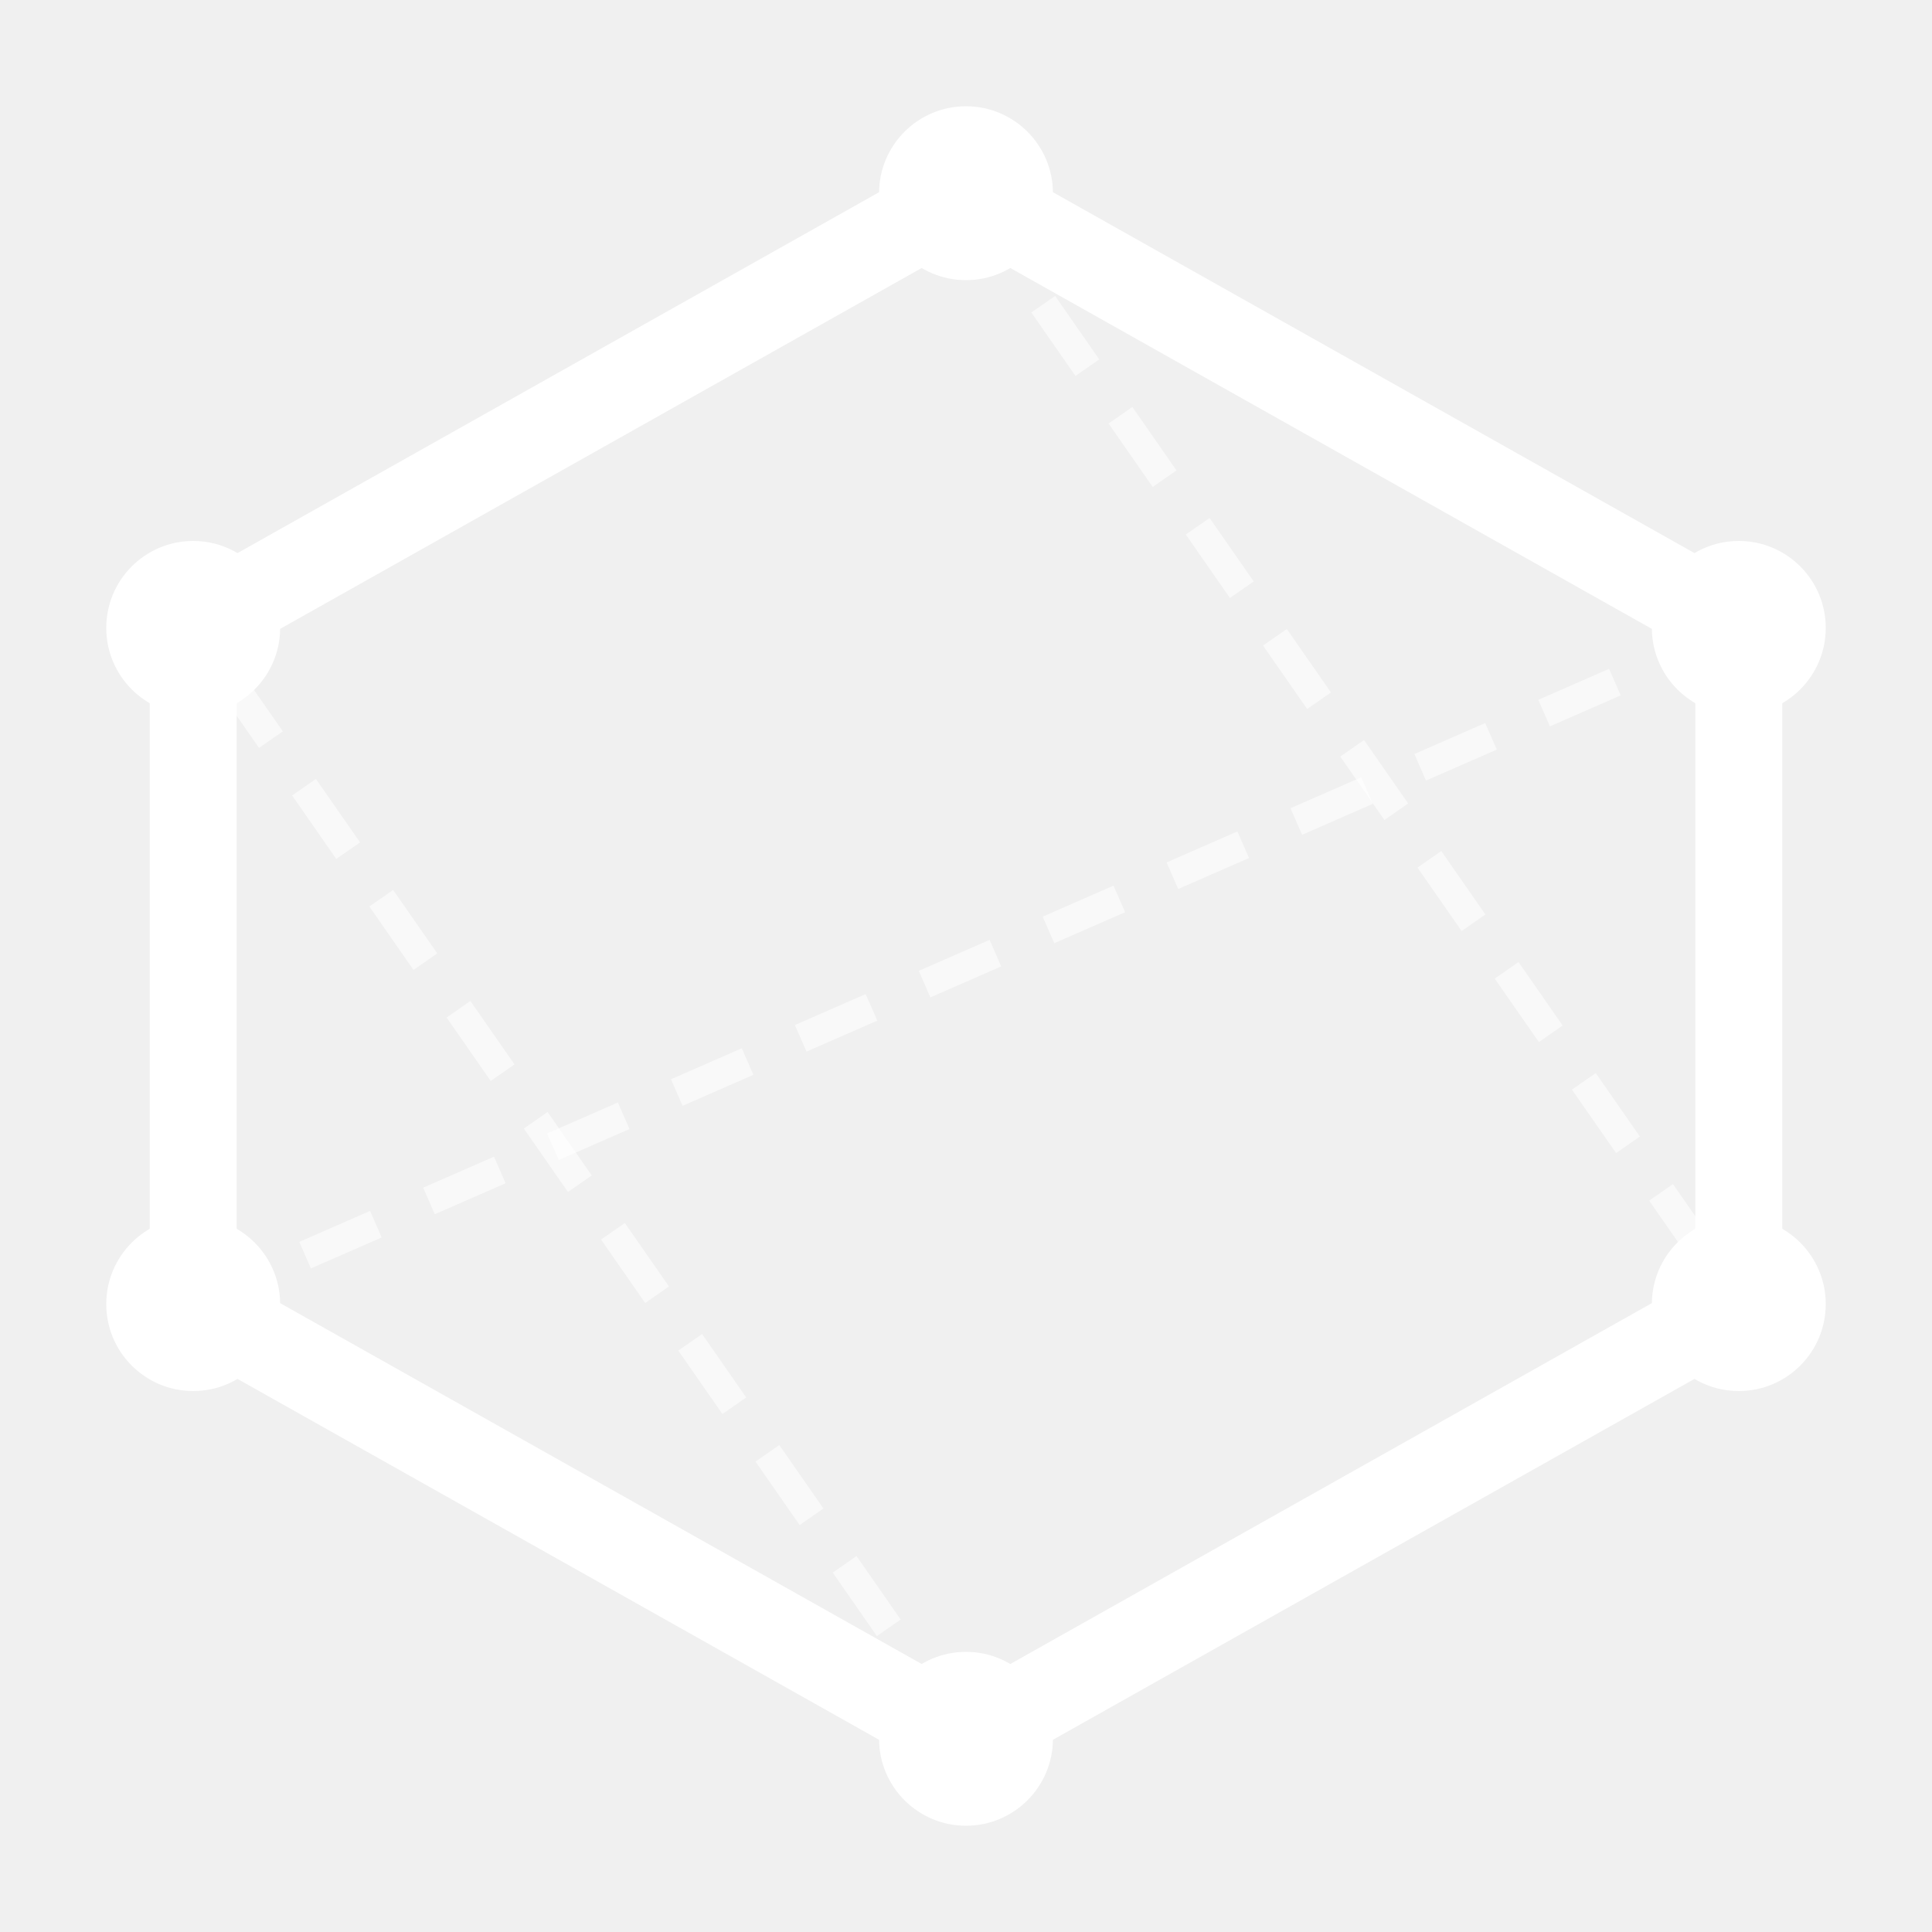
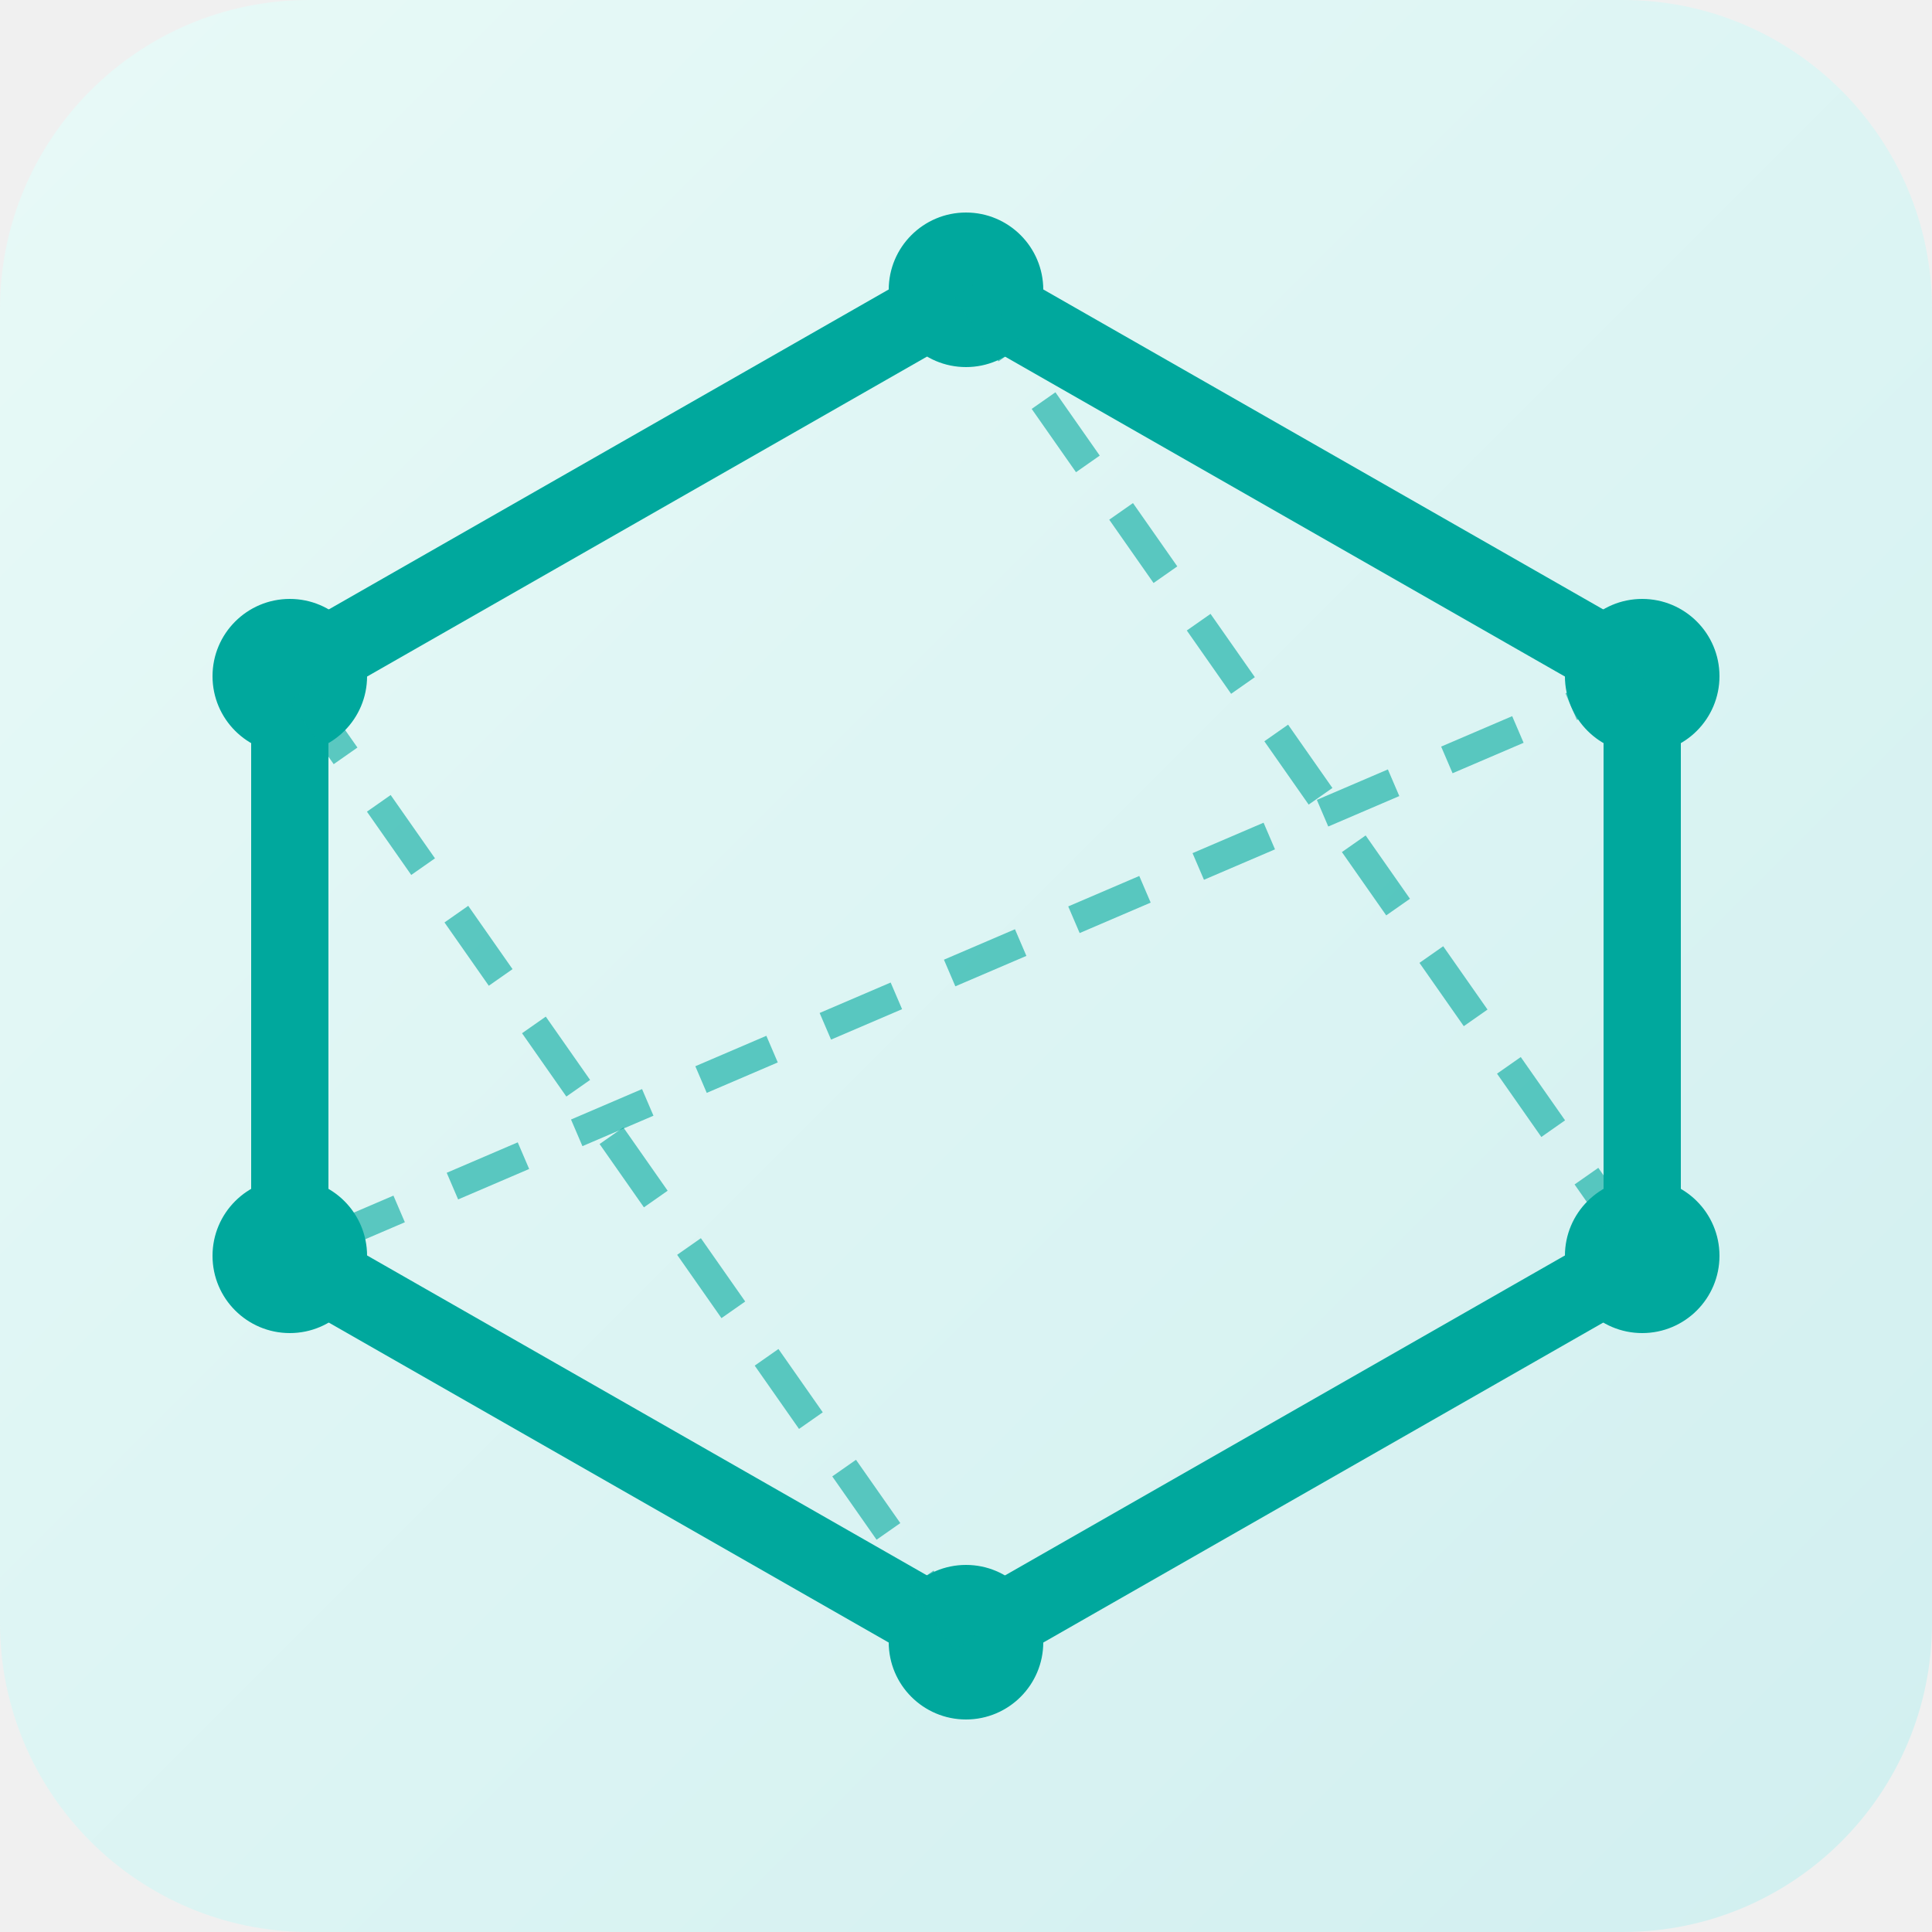
<svg xmlns="http://www.w3.org/2000/svg" viewBox="0 0 100 100" width="100" height="100">
-   <polygon points="50,10 90,32.5 90,67.5 50,90 10,67.5 10,32.5" fill="none" stroke="#ffffff" stroke-width="4.5" stroke-linejoin="round" />
-   <circle cx="50" cy="10" r="4.5" fill="#ffffff" />
-   <circle cx="90" cy="32.5" r="4.5" fill="#ffffff" />
-   <circle cx="90" cy="67.5" r="4.5" fill="#ffffff" />
-   <circle cx="50" cy="90" r="4.5" fill="#ffffff" />
-   <circle cx="10" cy="67.5" r="4.5" fill="#ffffff" />
-   <circle cx="10" cy="32.5" r="4.5" fill="#ffffff" />
-   <line x1="50" y1="10" x2="90" y2="67.5" stroke="#ffffff" stroke-width="1.5" stroke-dasharray="4,3" opacity="0.6" />
-   <line x1="90" y1="32.5" x2="10" y2="67.5" stroke="#ffffff" stroke-width="1.5" stroke-dasharray="4,3" opacity="0.6" />
-   <line x1="50" y1="90" x2="10" y2="32.5" stroke="#ffffff" stroke-width="1.5" stroke-dasharray="4,3" opacity="0.6" />
+   <defs>
+     <linearGradient id="bgGradLight" x1="0%" y1="0%" x2="100%" y2="100%">
+       <stop offset="0%" style="stop-color:#e8faf7;stop-opacity:1" />
+       <stop offset="100%" style="stop-color:#d1eff0;stop-opacity:1" />
+     </linearGradient>
+   </defs>
+   <rect width="100" height="100" rx="16" fill="url(#bgGradLight)" />
+   <polygon points="50,15 85,35 85,65 50,85 15,65 15,35" fill="none" stroke="#00A89D" stroke-width="4" stroke-linejoin="round" />
+   <circle cx="50" cy="15" r="4" fill="#00A89D" />
+   <circle cx="85" cy="35" r="4" fill="#00A89D" />
+   <circle cx="85" cy="65" r="4" fill="#00A89D" />
+   <circle cx="50" cy="85" r="4" fill="#00A89D" />
+   <circle cx="15" cy="65" r="4" fill="#00A89D" />
+   <circle cx="15" cy="35" r="4" fill="#00A89D" />
+   <line x1="50" y1="15" x2="85" y2="65" stroke="#00A89D" stroke-width="1.5" stroke-dasharray="4,3" opacity="0.6" />
+   <line x1="85" y1="35" x2="15" y2="65" stroke="#00A89D" stroke-width="1.5" stroke-dasharray="4,3" opacity="0.6" />
+   <line x1="50" y1="85" x2="15" y2="35" stroke="#00A89D" stroke-width="1.5" stroke-dasharray="4,3" opacity="0.6" />
</svg>
